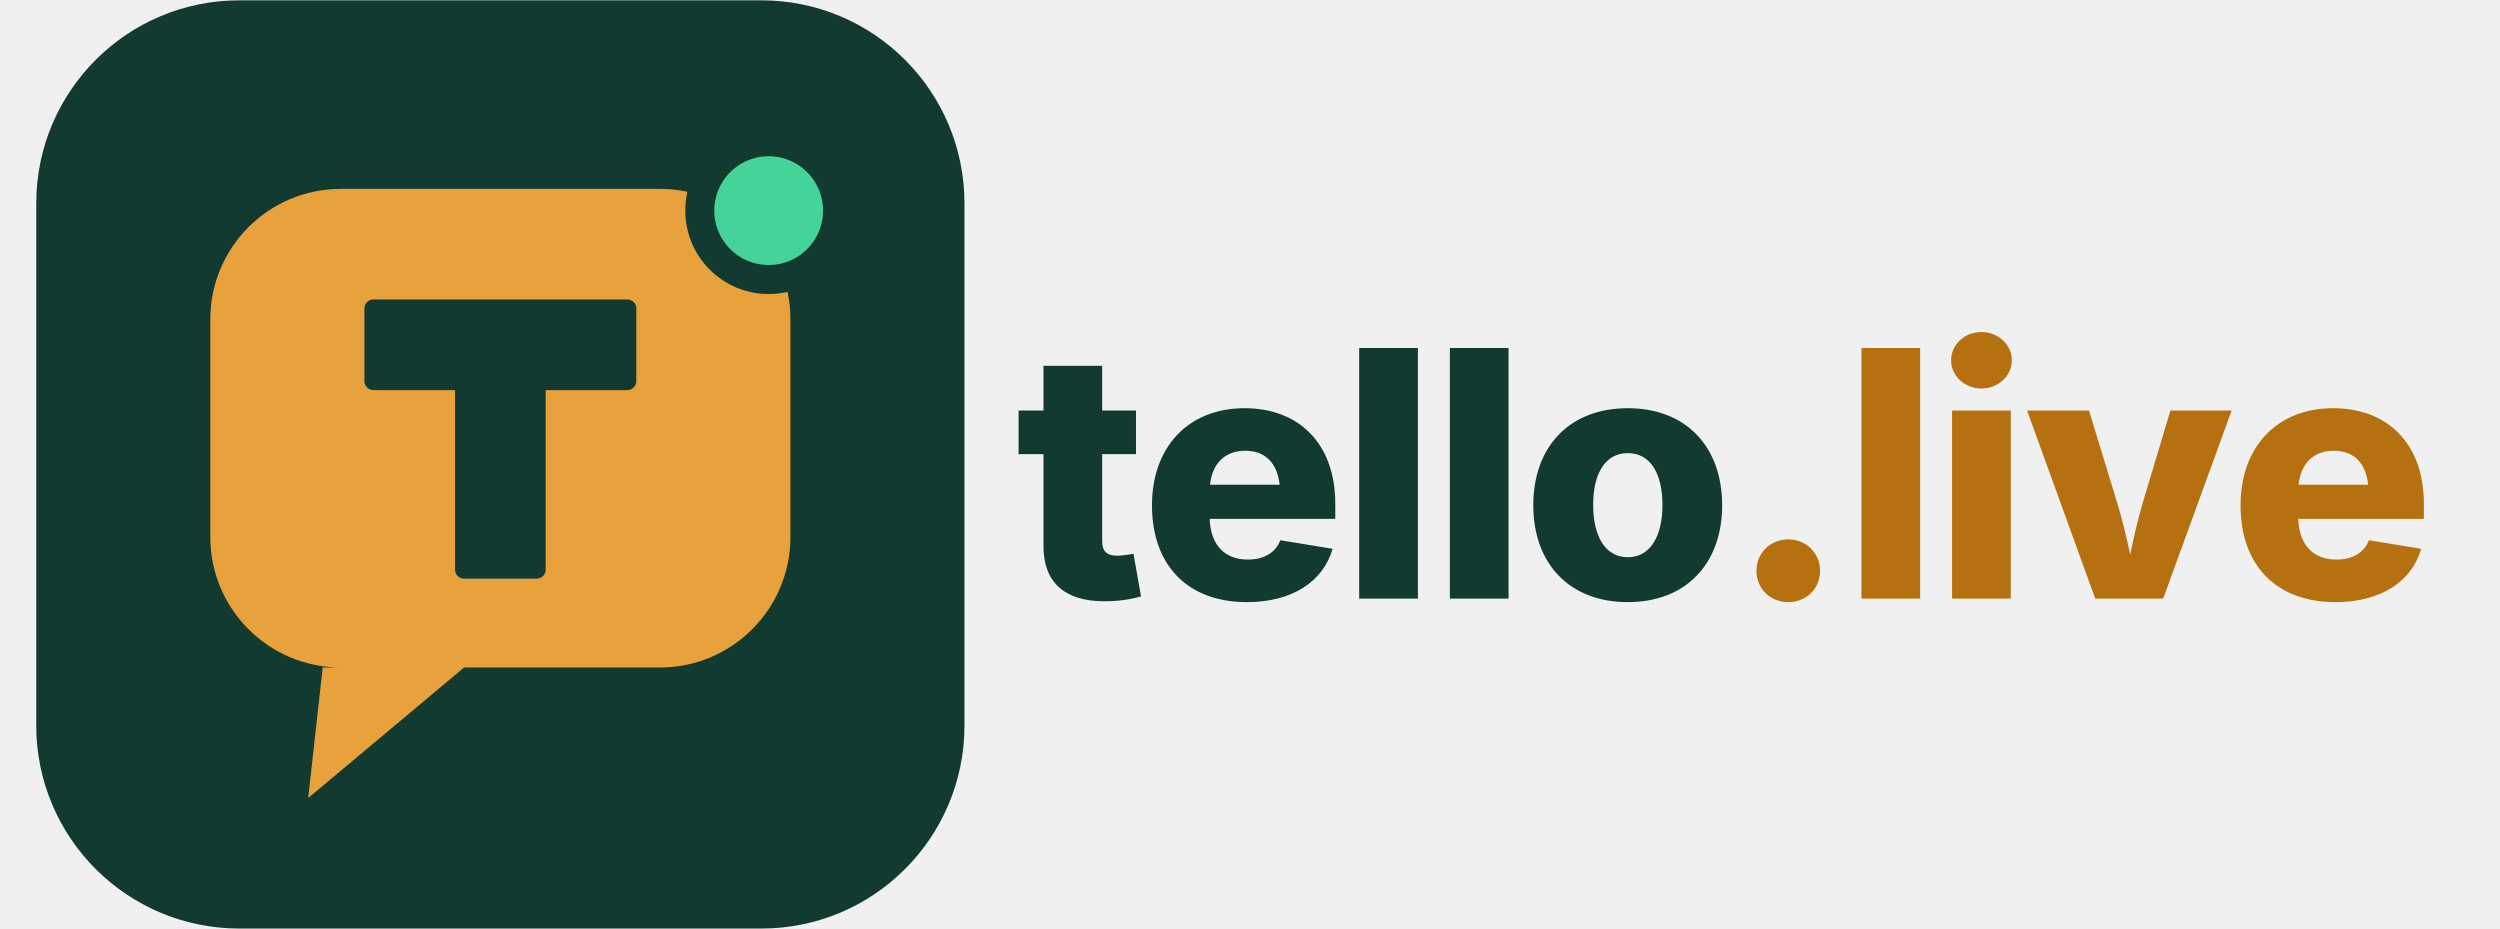
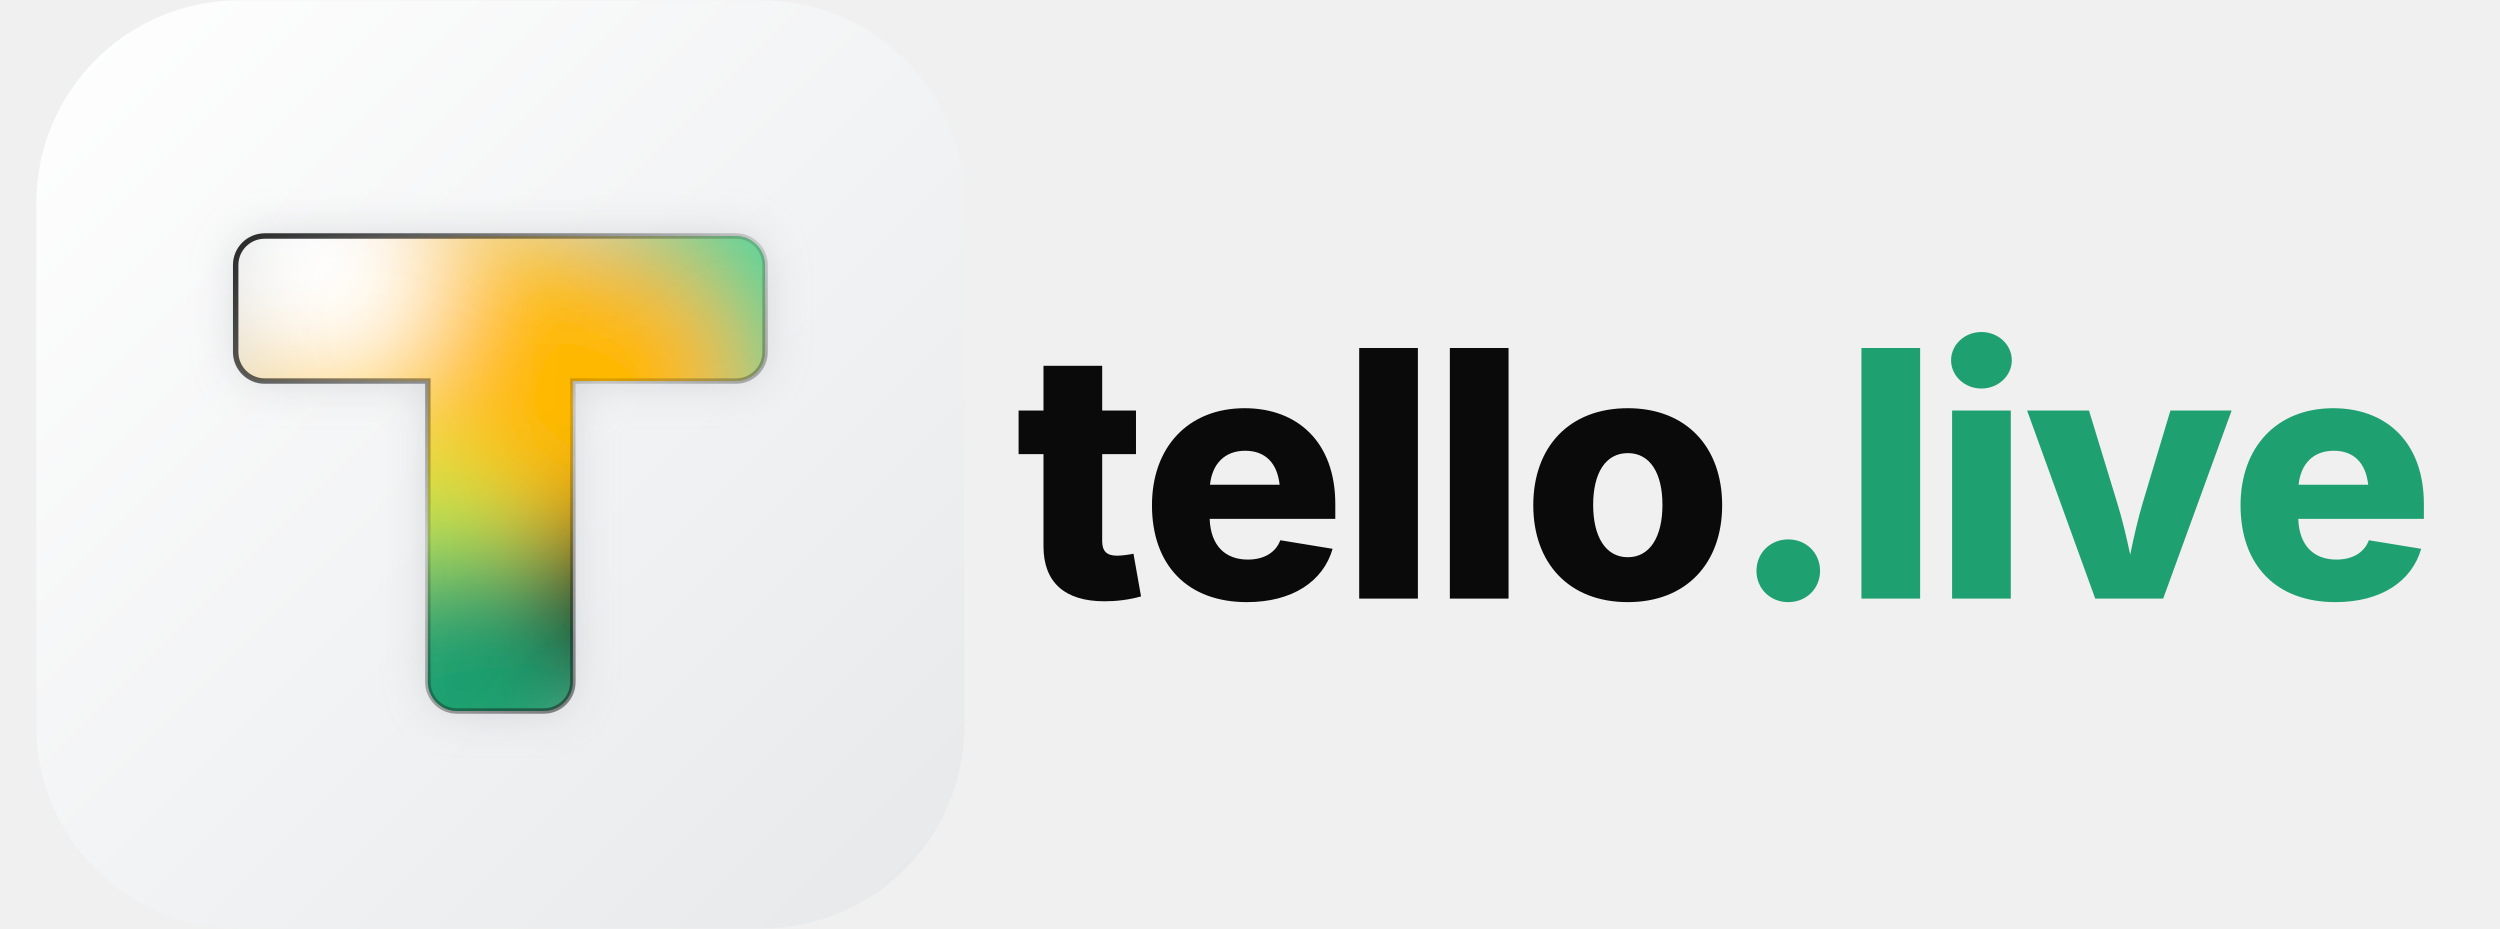
<svg xmlns="http://www.w3.org/2000/svg" width="689" height="256" viewBox="0 0 1379 512" role="img" aria-label="Tello live">
  <g transform="translate(20 0)">
-     <rect width="512" height="512" rx="112" fill="#123a30" />
-     <path d="M168 104H344A72 72 0 0 1 416 176V296A72 72 0 0 1 344 368H236L150 440L158 368H168A72 72 0 0 1 96 296V176A72 72 0 0 1 168 104Z" fill="#e8a23d" />
-     <path d="M186 170H326V210H276V314H236V210H186Z" fill="#123a30" stroke="#123a30" stroke-width="10" stroke-linejoin="round" />
-     <circle cx="404" cy="116" r="38" fill="#46d39a" stroke="#123a30" stroke-width="16" />
+     <defs>
+       <linearGradient id="bgh" x1="0" y1="0" x2="1" y2="1">
+         <stop offset="0" stop-color="#ffffff" />
+         <stop offset="1" stop-color="#e6e8ea" />
+       </linearGradient>
+       <clipPath id="th">
+         <path d="M126 130H386A16 16 0 0 1 402 146V194A16 16 0 0 1 386 210H296V376A16 16 0 0 1 280 392H232A16 16 0 0 1 216 376V210H126A16 16 0 0 1 110 194V146A16 16 0 0 1 126 130Z" />
+       </clipPath>
+       <filter id="bh" x="-30%" y="-30%" width="160%" height="160%">
+         <feGaussianBlur stdDeviation="28" />
+       </filter>
+       <filter id="gh" x="-30%" y="-30%" width="160%" height="160%">
+         <feGaussianBlur stdDeviation="12" />
+       </filter>
+       <linearGradient id="eh" x1="0" y1="0" x2="1" y2="1">
+         <stop offset="0" stop-color="#111111" stop-opacity=".9" />
+         <stop offset=".5" stop-color="#111111" stop-opacity=".15" />
+         <stop offset="1" stop-color="#111111" stop-opacity=".7" />
+       </linearGradient>
+     </defs>
+     <rect width="512" height="512" rx="112" fill="url(#bgh)" />
+     <path d="M126 130H386A16 16 0 0 1 402 146V194A16 16 0 0 1 386 210H296V376A16 16 0 0 1 280 392H232A16 16 0 0 1 216 376V210H126A16 16 0 0 1 110 194V146A16 16 0 0 1 126 130Z" fill="#9aa0a4" opacity=".35" filter="url(#gh)" />
+     <g clip-path="url(#th)">
+       <rect x="90" y="110" width="332" height="300" fill="#d9dcde" />
+       <g filter="url(#bh)">
+         <circle cx="200" cy="190" r="96" fill="#ffd23f" />
+         <circle cx="385" cy="175" r="92" fill="#46d39a" />
+         <circle cx="255" cy="330" r="86" fill="#b6f04a" />
+         <circle cx="310" cy="215" r="84" fill="#ffb800" />
+         <circle cx="235" cy="380" r="78" fill="#1fa070" />
+         <circle cx="160" cy="150" r="60" fill="#ffffff" />
+         <circle cx="330" cy="330" r="54" fill="#111111" />
+       </g>
+     </g>
+     <path d="M126 130H386A16 16 0 0 1 402 146V194A16 16 0 0 1 386 210H296V376A16 16 0 0 1 280 392H232A16 16 0 0 1 216 376V210H126A16 16 0 0 1 110 194V146A16 16 0 0 1 126 130Z" fill="none" stroke="url(#eh)" stroke-width="3" />
  </g>
-   <path d="M626.611 226.279H607.964V201.602H575.586V226.279H561.855V250.308H575.586V301.147C575.586 320.908 587.183 331.484 609.17 331.484C615.293 331.484 622.158 330.835 629.395 328.794L625.22 305.229C623.457 305.693 618.447 306.343 616.221 306.343C610.376 306.343 607.964 303.745 607.964 298.271V250.308H626.611Z M687.753 331.948C712.894 331.948 729.872 320.537 735.067 302.539L706.215 297.808C703.617 304.766 697.03 308.477 688.309 308.477C676.063 308.477 667.806 301.055 667.25 286.025H736.552V277.861C736.552 243.628 715.678 224.98 686.547 224.98C655.375 224.98 635.429 246.504 635.429 278.511C635.429 311.724 655.189 331.948 687.753 331.948ZM667.435 267.192C668.641 255.781 675.414 248.452 686.825 248.452C698.143 248.452 704.545 255.41 705.844 267.192Z M782.107 191.768H749.729V330.0H782.107Z M832.116 191.768H799.738V330.0H832.116Z M897.896 331.948C930.274 331.948 949.942 310.425 949.942 278.511C949.942 246.504 930.274 224.98 897.896 224.98C865.425 224.98 845.757 246.504 845.757 278.511C845.757 310.425 865.425 331.948 897.896 331.948ZM897.896 307.178C885.464 307.178 878.784 295.581 878.784 278.325C878.784 260.977 885.464 249.751 897.896 249.751C910.327 249.751 917.007 260.977 917.007 278.325C917.007 295.581 910.327 307.178 897.896 307.178Z" fill="#123a30" />
-   <path d="M986.405 331.948C996.332 331.948 1003.939 324.526 1003.939 314.692C1003.939 304.858 996.332 297.344 986.405 297.344C976.479 297.344 968.871 304.858 968.871 314.692C968.871 324.526 976.479 331.948 986.405 331.948Z M1059.143 191.768H1026.765V330.0H1059.143Z M1076.774 330.0H1109.152V226.279H1076.774ZM1092.917 214.126C1102.194 214.126 1109.709 207.168 1109.709 198.54C1109.709 189.912 1102.194 182.954 1092.917 182.954C1083.732 182.954 1076.217 189.912 1076.217 198.54C1076.217 207.168 1083.732 214.126 1092.917 214.126Z M1155.728 330.0H1193.208L1230.967 226.279H1197.198L1181.983 277.026C1179.2 286.396 1177.066 295.767 1175.025 305.786C1172.891 295.767 1170.664 286.304 1167.788 277.026L1152.295 226.279H1118.155Z M1288.212 331.948C1313.354 331.948 1330.331 320.537 1335.527 302.539L1306.674 297.808C1304.076 304.766 1297.489 308.477 1288.769 308.477C1276.523 308.477 1268.266 301.055 1267.709 286.025H1337.011V277.861C1337.011 243.628 1316.137 224.98 1287.006 224.98C1255.834 224.98 1235.888 246.504 1235.888 278.511C1235.888 311.724 1255.649 331.948 1288.212 331.948ZM1267.895 267.192C1269.101 255.781 1275.873 248.452 1287.284 248.452C1298.603 248.452 1305.004 255.41 1306.303 267.192Z" fill="#b5700f" />
+   <path d="M626.611 226.279H607.964V201.602H575.586V226.279H561.855V250.308H575.586V301.147C575.586 320.908 587.183 331.484 609.17 331.484C615.293 331.484 622.158 330.835 629.395 328.794L625.22 305.229C623.457 305.693 618.447 306.343 616.221 306.343C610.376 306.343 607.964 303.745 607.964 298.271V250.308H626.611Z M687.753 331.948C712.894 331.948 729.872 320.537 735.067 302.539L706.215 297.808C703.617 304.766 697.03 308.477 688.309 308.477C676.063 308.477 667.806 301.055 667.25 286.025H736.552V277.861C736.552 243.628 715.678 224.98 686.547 224.98C655.375 224.98 635.429 246.504 635.429 278.511C635.429 311.724 655.189 331.948 687.753 331.948ZM667.435 267.192C668.641 255.781 675.414 248.452 686.825 248.452C698.143 248.452 704.545 255.41 705.844 267.192Z M782.107 191.768H749.729V330.0H782.107Z M832.116 191.768H799.738V330.0H832.116Z M897.896 331.948C930.274 331.948 949.942 310.425 949.942 278.511C949.942 246.504 930.274 224.98 897.896 224.98C865.425 224.98 845.757 246.504 845.757 278.511C845.757 310.425 865.425 331.948 897.896 331.948ZM897.896 307.178C885.464 307.178 878.784 295.581 878.784 278.325C878.784 260.977 885.464 249.751 897.896 249.751C910.327 249.751 917.007 260.977 917.007 278.325C917.007 295.581 910.327 307.178 897.896 307.178Z" fill="#0a0a0a" />
+   <path d="M986.405 331.948C996.332 331.948 1003.939 324.526 1003.939 314.692C1003.939 304.858 996.332 297.344 986.405 297.344C976.479 297.344 968.871 304.858 968.871 314.692C968.871 324.526 976.479 331.948 986.405 331.948Z M1059.143 191.768H1026.765V330.0H1059.143Z M1076.774 330.0H1109.152V226.279H1076.774ZM1092.917 214.126C1102.194 214.126 1109.709 207.168 1109.709 198.54C1109.709 189.912 1102.194 182.954 1092.917 182.954C1083.732 182.954 1076.217 189.912 1076.217 198.54C1076.217 207.168 1083.732 214.126 1092.917 214.126Z M1155.728 330.0H1193.208L1230.967 226.279H1197.198L1181.983 277.026C1179.2 286.396 1177.066 295.767 1175.025 305.786C1172.891 295.767 1170.664 286.304 1167.788 277.026L1152.295 226.279H1118.155Z M1288.212 331.948C1313.354 331.948 1330.331 320.537 1335.527 302.539L1306.674 297.808C1304.076 304.766 1297.489 308.477 1288.769 308.477C1276.523 308.477 1268.266 301.055 1267.709 286.025H1337.011V277.861C1337.011 243.628 1316.137 224.98 1287.006 224.98C1255.834 224.98 1235.888 246.504 1235.888 278.511C1235.888 311.724 1255.649 331.948 1288.212 331.948ZM1267.895 267.192C1269.101 255.781 1275.873 248.452 1287.284 248.452C1298.603 248.452 1305.004 255.41 1306.303 267.192Z" fill="#1fa070" />
</svg>
